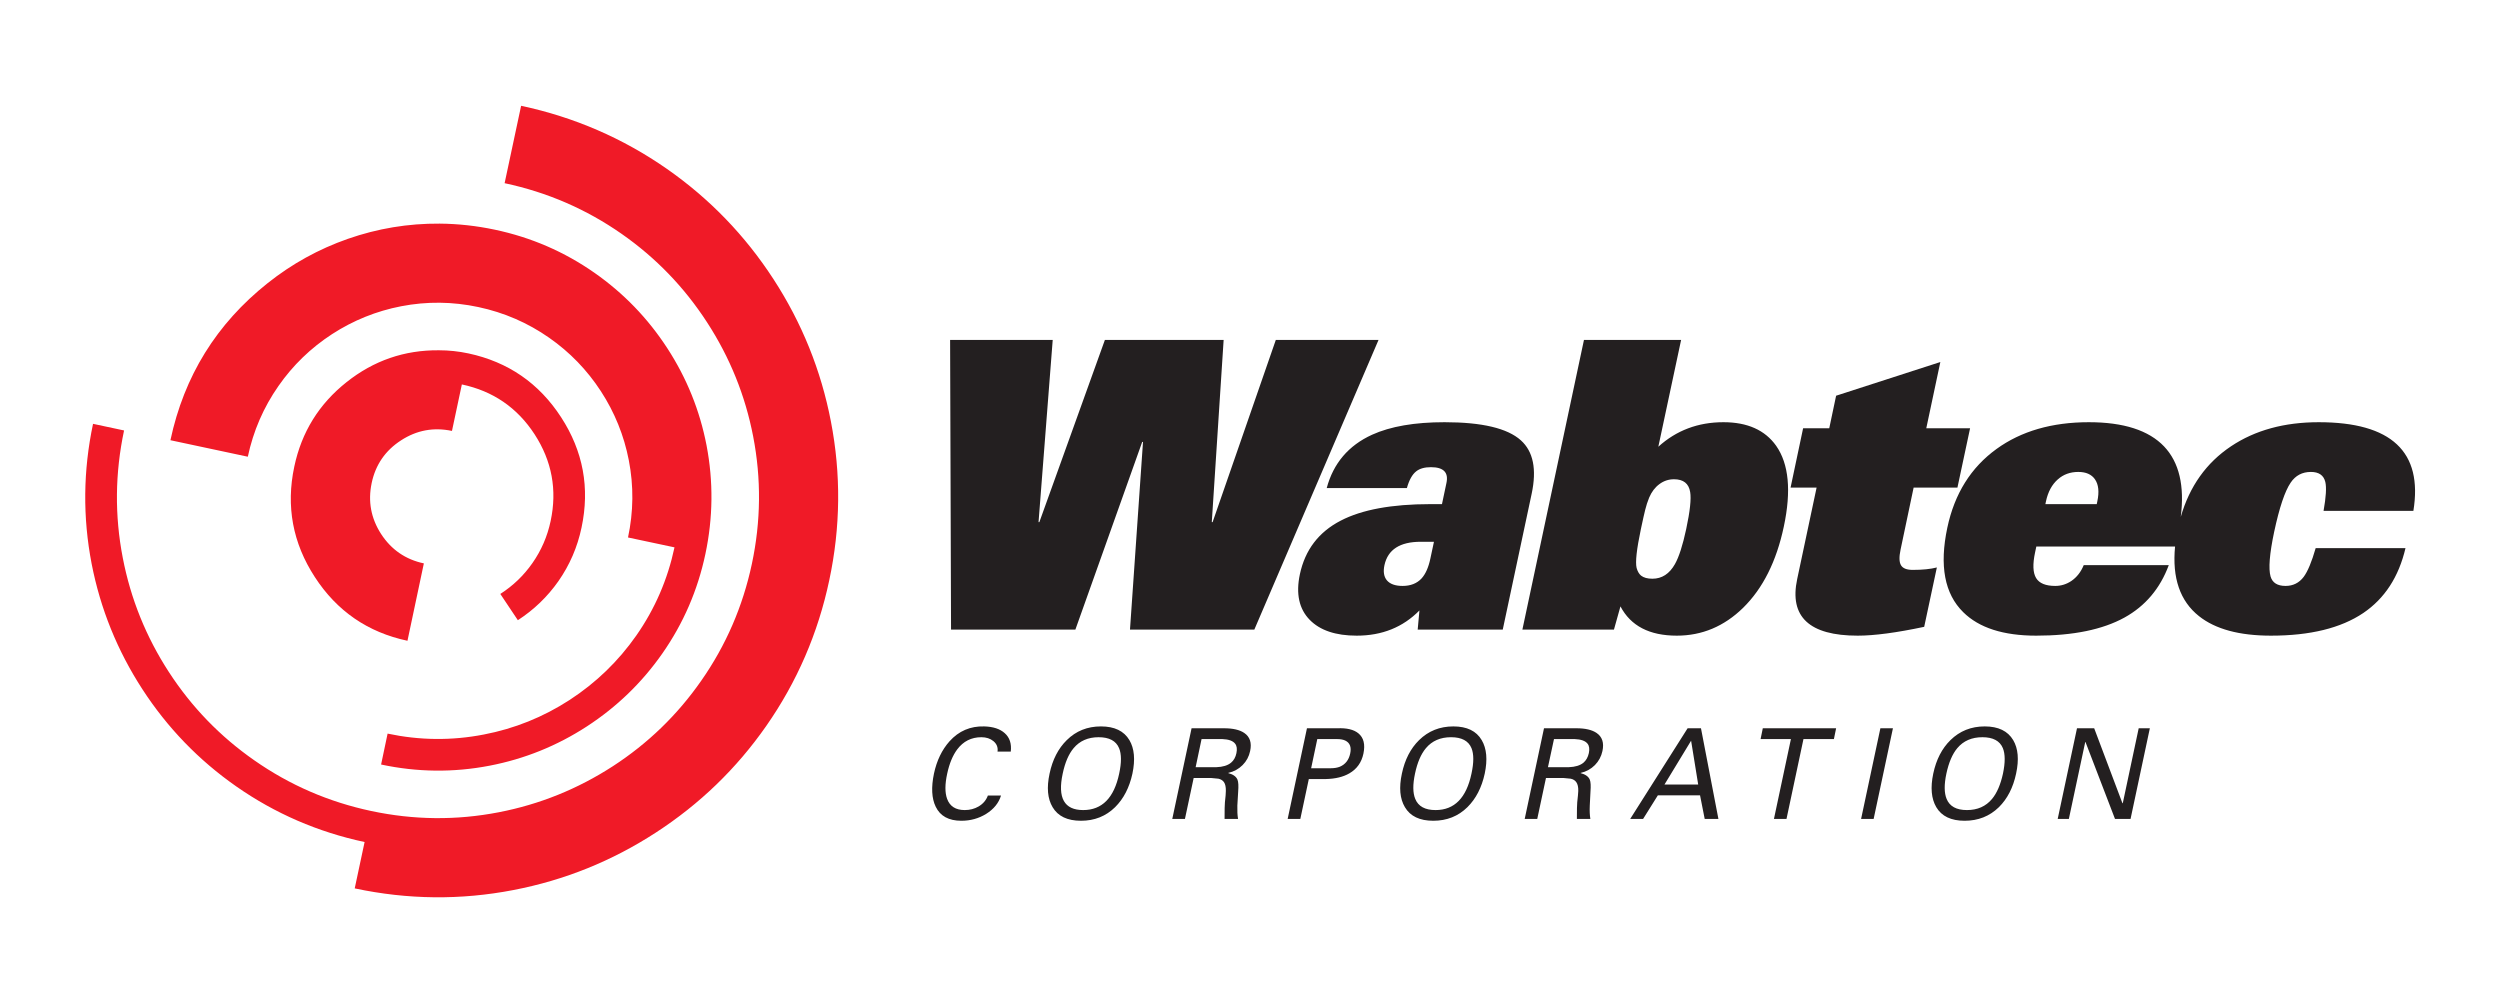
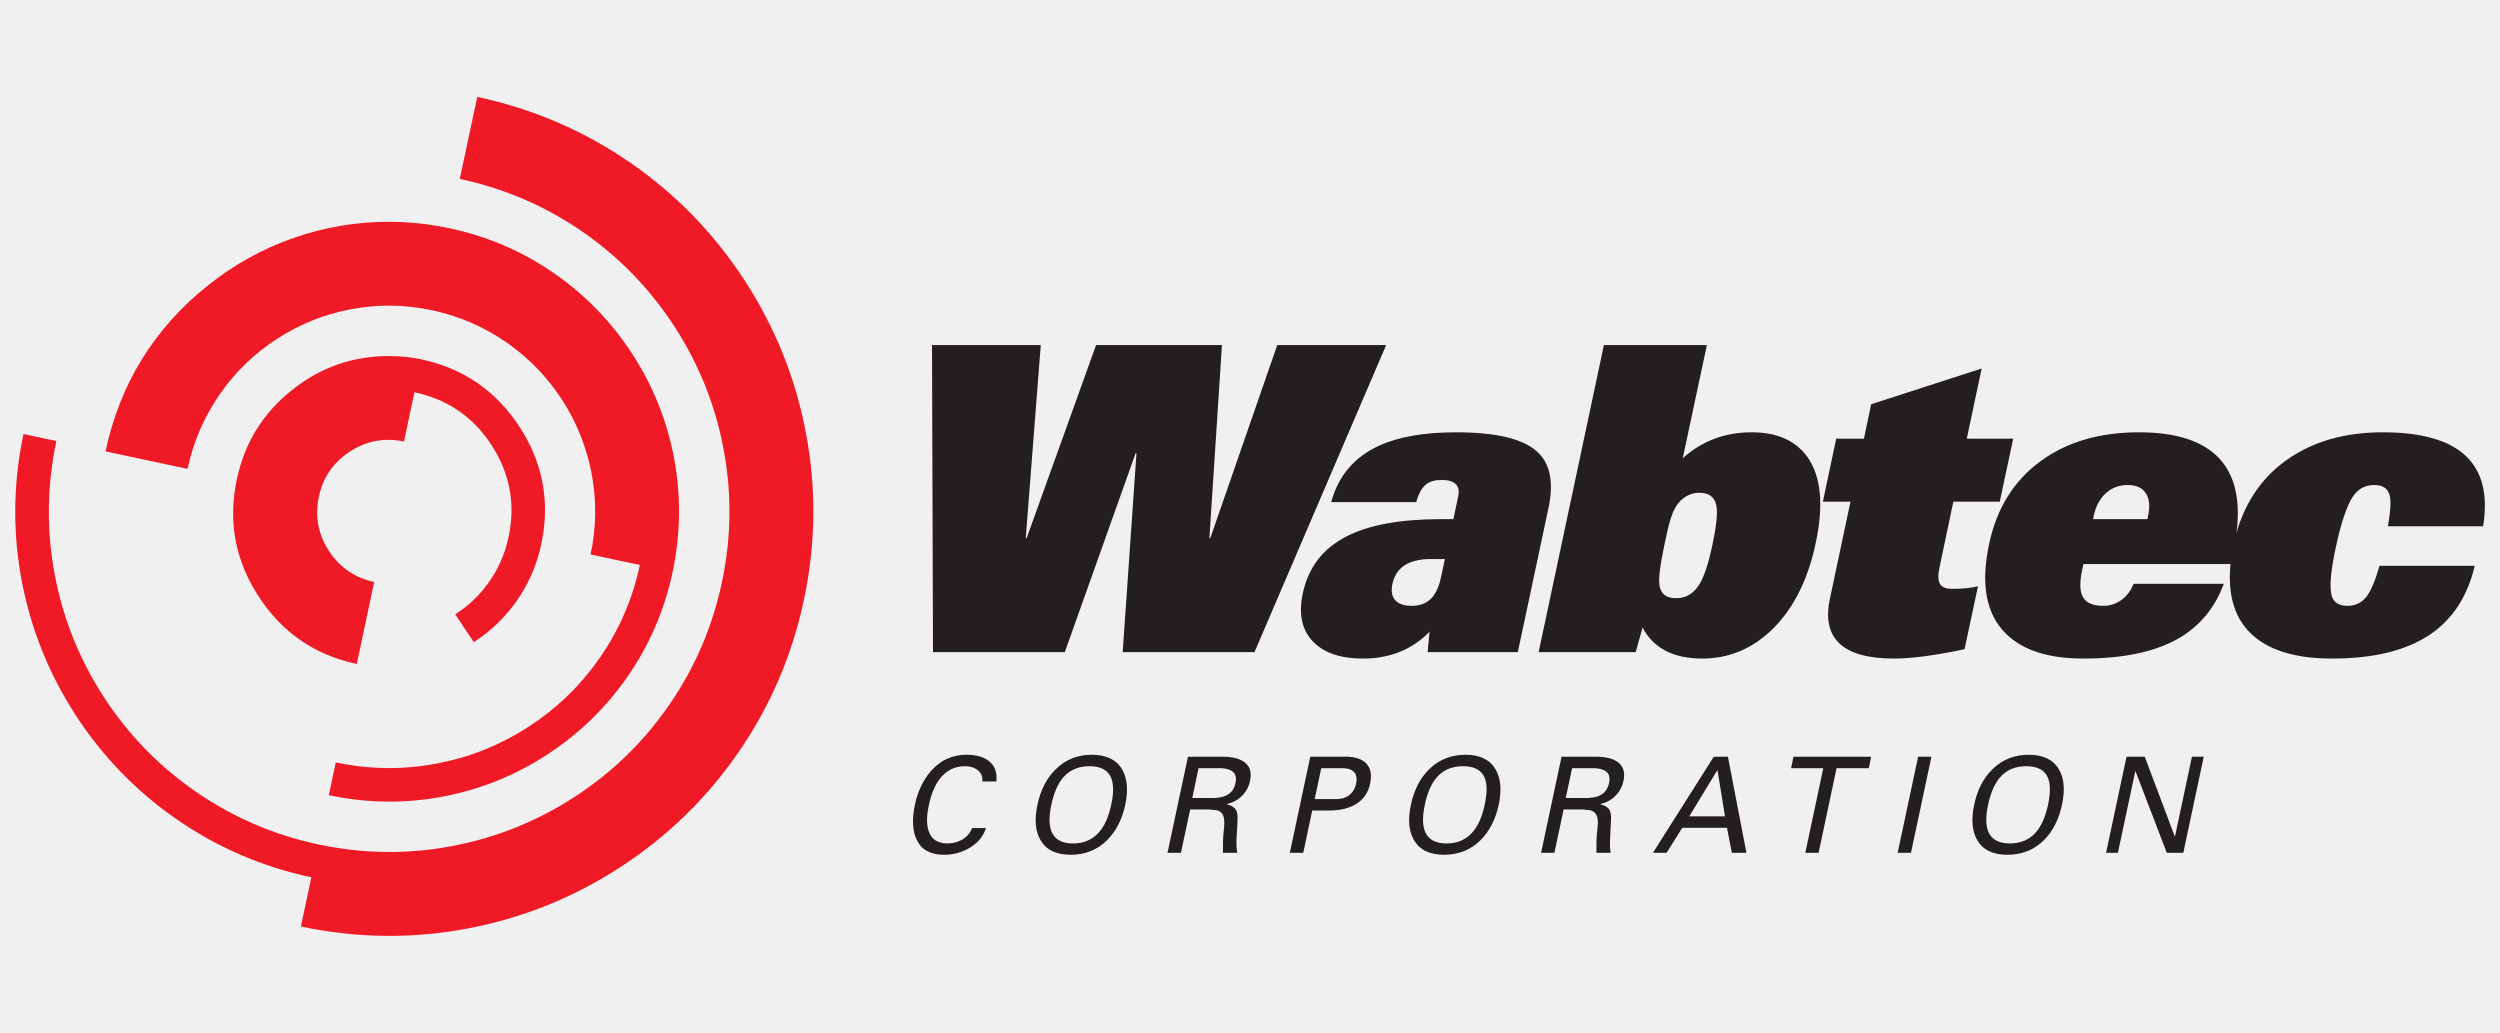
- <svg xmlns="http://www.w3.org/2000/svg" xmlns:xlink="http://www.w3.org/1999/xlink" version="1.1" preserveAspectRatio="none" x="0px" y="0px" width="770px" height="308px" viewBox="0 0 770 308">
+ <svg xmlns="http://www.w3.org/2000/svg" xmlns:xlink="http://www.w3.org/1999/xlink" version="1.1" preserveAspectRatio="none" x="0px" y="0px" width="799px" height="330px" viewBox="0 0 799 330">
  <defs>
-     <g id="Layer1_0_MEMBER_0_MEMBER_0_MEMBER_0_FILL">
-       <path fill="#FFFFFF" stroke="none" d=" M 770 309 L 770 0.05 0 0.05 0 309 770 309 Z" />
-     </g>
    <g id="Layer0_0_MEMBER_0_FILL">
      <path fill="#231F20" stroke="none" d=" M 564.4 151.8 Q 549.2 158.75 544.9 174.75 L 579.4 174.75 Q 580.85 169.55 583.4 167.55 585.65 165.75 589.75 165.75 597.95 165.75 596.4 172.65 L 594.5 181.65 589.5 181.65 Q 564.6 181.65 550.95 188.75 536.7 196.1 533.35 211.85 530.7 224.4 537.6 231.45 544.25 238.25 557.8 238.25 574.15 238.25 584.8 227.4 L 584.05 235.65 620.65 235.65 633.1 177.15 Q 636.45 161.4 628.45 154.2 619.8 146.4 595.6 146.4 576.3 146.4 564.4 151.8 M 585.35 197.85 L 591.05 197.85 589.5 205.1 Q 588.3 210.8 585.7 213.65 582.7 216.85 577.55 216.85 572.85 216.85 570.8 214.45 568.85 212.1 569.75 207.9 571.95 197.85 585.35 197.85 M 495.8 189.4 L 495.45 189.4 500.55 111 449.45 111 421.25 189.4 420.9 189.4 427 111 382.85 111 383.25 235.65 436.75 235.65 465.5 154.9 465.85 154.9 460.25 235.65 513.75 235.65 567.2 111 523 111 495.8 189.4 M 697.4 111 L 655.6 111 629.1 235.65 668.5 235.65 671.3 225.65 Q 677.9 238.25 695.55 238.25 711.8 238.25 724.05 226.3 736.85 213.75 741.6 191.3 746.5 168.25 738.3 156.55 731.1 146.4 715.6 146.4 699.25 146.4 687.6 156.95 L 697.4 111 M 683.65 178.85 Q 685.25 175.1 688.05 173.05 690.85 170.95 694.35 170.95 700.4 170.95 701.3 176.45 702.05 180.85 699.6 192.35 697.35 202.85 694.75 207.45 691.2 213.75 685.05 213.75 681.85 213.75 680.15 212.4 678.85 211.3 678.25 209.1 677.35 205.4 680.1 192.35 681.4 186.25 681.95 184.1 682.6 181.45 683.65 178.85 M 816.3 174.55 L 821.75 149 802.9 149 808.95 120.5 764.1 135 761.15 149 749.9 149 744.5 174.55 755.7 174.55 747.35 213.9 Q 742.15 238.25 773.4 238.25 784.1 238.25 802 234.45 L 807.45 208.9 Q 803.4 209.95 797.05 209.95 793.25 209.95 792.05 208 790.8 206 791.85 201.15 L 797.45 174.55 816.3 174.55 M 974.6 172.1 Q 975.45 175.6 973.85 184.55 L 1012.5 184.55 Q 1018.7 146.4 971.75 146.4 949.55 146.4 934.05 156.75 918.1 167.4 912.4 187.15 914.95 167.1 905.25 156.85 895.3 146.4 872.85 146.4 849.05 146.4 833.15 157.9 816.6 169.85 811.95 191.8 806.75 216.3 818.8 228.15 829 238.25 850.2 238.25 874.05 238.25 888.2 230.45 901.65 223 907.25 207.9 L 870.65 207.9 Q 868.85 212.3 865.35 214.7 862.15 216.85 858.4 216.85 852.2 216.85 850.15 213.45 848.1 210.05 849.7 202.5 L 850.25 199.9 909.95 199.9 Q 908 220.15 920.25 229.85 930.8 238.25 951.2 238.25 976.5 238.25 990.95 228.5 1004.75 219.15 1009.1 200.6 L 970.45 200.6 Q 967.9 209.45 965.3 212.95 962.35 216.85 957.5 216.85 952.25 216.85 951.05 212.8 949.6 207.75 952.6 193.55 955.95 177.9 959.7 172.4 962.8 167.8 968.4 167.8 973.55 167.8 974.6 172.1 M 859.5 171 Q 863.1 167.8 868.3 167.8 873.3 167.8 875.5 171 877.8 174.35 876.5 180.45 L 876.25 181.65 854.15 181.65 854.4 180.45 Q 855.7 174.35 859.5 171 Z" />
    </g>
    <g id="Layer0_0_MEMBER_1_FILL">
-       <path fill="#231F20" stroke="none" d=" M 560.7 289 Q 561.95 283.05 558.5 280.25 555.55 277.85 549.5 278.1 L 536.4 278.1 528.1 317.1 533.55 317.1 537.2 299.95 544.55 299.95 Q 550.7 299.8 554.65 297.5 559.5 294.7 560.7 289 M 546.65 295.3 L 538.2 295.3 540.85 282.75 549.3 282.75 Q 551.55 282.75 552.9 283.4 555.9 284.85 555 289 554.1 293.15 550.55 294.65 548.9 295.3 546.65 295.3 M 599.4 277.3 Q 590.65 277.3 584.65 283.2 579.15 288.6 577.25 297.6 575.3 306.6 578.55 312.05 582 317.9 590.75 317.9 599.5 317.9 605.45 312.05 610.95 306.6 612.9 297.6 614.8 288.6 611.6 283.2 608.15 277.3 599.4 277.3 M 587.6 286.65 Q 591.55 281.95 598.4 281.95 605.25 281.95 607.2 286.65 608.75 290.45 607.2 297.6 603.9 313.3 591.75 313.3 584.95 313.3 583 308.5 581.4 304.65 582.9 297.6 584.4 290.45 587.6 286.65 M 478.45 317.1 L 483.9 317.1 487.65 299.5 495.2 299.5 Q 497.85 299.7 498.3 299.8 499.9 300.15 500.7 301.3 501.55 302.55 501.5 305.05 501.5 306.5 501.1 309.95 500.95 311.35 500.95 317.1 L 506.75 317.1 Q 506.35 314.75 506.45 311.35 506.45 310.8 506.8 305.4 507.1 301.65 506.5 300.2 505.65 298.2 502.55 297.4 L 502.55 297.3 Q 506.15 296.5 508.7 293.95 511.2 291.45 511.95 287.9 513.1 282.6 509.4 280.1 506.45 278.1 500.7 278.1 L 486.75 278.1 478.45 317.1 M 491.05 282.75 L 500 282.75 Q 504.1 282.9 505.5 284.75 506.6 286.15 506.05 288.8 505.5 291.45 503.75 292.9 501.6 294.7 497.4 294.85 L 488.5 294.85 491.05 282.75 M 460 283.2 Q 456.5 277.3 447.75 277.3 439 277.3 433.05 283.2 427.55 288.6 425.65 297.6 423.7 306.6 426.95 312.05 430.4 317.9 439.15 317.9 447.9 317.9 453.85 312.05 459.35 306.6 461.3 297.6 463.2 288.6 460 283.2 M 446.75 281.95 Q 453.6 281.95 455.55 286.65 457.15 290.45 455.6 297.6 452.3 313.3 440.1 313.3 427.9 313.3 431.3 297.6 432.8 290.45 436 286.65 439.95 281.95 446.75 281.95 M 408.95 288.15 Q 409.55 283.05 406.35 280.2 403.3 277.45 397.5 277.3 388.6 277.05 382.6 283.7 377.7 289.2 375.9 297.6 374.05 306.5 376.65 311.85 379.55 317.9 387.7 317.9 393.55 317.9 398.35 314.95 403.3 311.85 404.75 307.05 L 399.1 307.05 Q 398 310.05 395.1 311.75 392.45 313.3 389.15 313.3 383.3 313.3 381.55 308.45 380.1 304.45 381.6 297.6 383 291.1 385.9 287.2 389.85 281.95 396.3 281.95 399.45 281.95 401.5 283.65 403.65 285.45 403.25 288.15 L 408.95 288.15 M 899.1 278.1 L 894.3 278.1 887.45 310.35 887.3 310.35 875.15 278.1 867.75 278.1 859.45 317.1 864.25 317.1 871.3 284 871.4 284 884.1 317.1 890.8 317.1 899.1 278.1 M 805.9 297.6 Q 804 306.6 807.2 312.05 810.65 317.9 819.4 317.9 828.15 317.9 834.15 312.05 839.65 306.6 841.55 297.6 843.5 288.6 840.3 283.2 836.8 277.3 828.05 277.3 819.3 277.3 813.3 283.2 807.8 288.6 805.9 297.6 M 816.25 286.65 Q 820.2 281.95 827.05 281.95 833.9 281.95 835.85 286.65 837.4 290.45 835.9 297.6 834.35 304.7 831.2 308.5 827.2 313.3 820.4 313.3 813.6 313.3 811.65 308.5 810.05 304.65 811.55 297.6 813.1 290.4 816.25 286.65 M 705.95 278.1 L 700.2 278.1 675.5 317.1 681.05 317.1 687.4 306.95 705.55 306.95 707.55 317.1 713.45 317.1 705.95 278.1 M 704.75 302.3 L 690.25 302.3 701.7 283.45 704.75 302.3 M 661 280.1 Q 658.05 278.1 652.35 278.1 L 638.4 278.1 630.1 317.1 635.5 317.1 639.25 299.5 646.8 299.5 Q 649.45 299.7 649.9 299.8 651.5 300.15 652.3 301.3 653.2 302.55 653.15 305.05 653.1 306.5 652.7 309.95 652.55 311.35 652.55 317.1 L 658.35 317.1 Q 657.95 314.75 658.1 311.35 658.3 307.35 658.4 305.4 658.7 301.65 658.1 300.2 657.25 298.2 654.15 297.4 L 654.2 297.3 Q 657.75 296.5 660.3 293.95 662.8 291.4 663.55 287.9 664.7 282.6 661 280.1 M 655.4 292.9 Q 653.25 294.7 649.05 294.85 L 640.1 294.85 642.7 282.75 651.6 282.75 Q 655.7 282.9 657.15 284.75 658.25 286.15 657.7 288.8 657.1 291.45 655.4 292.9 M 788.55 278.1 L 783.15 278.1 774.85 317.1 780.25 317.1 788.55 278.1 M 764.1 278.1 L 732.55 278.1 731.6 282.75 744.65 282.75 737.35 317.1 742.75 317.1 750.05 282.75 763.15 282.75 764.1 278.1 Z" />
+       <path fill="#231F20" stroke="none" d=" M 560.7 289 Q 561.95 283.05 558.5 280.25 555.55 277.85 549.5 278.1 L 536.4 278.1 528.1 317.1 533.55 317.1 537.2 299.95 544.55 299.95 Q 550.7 299.8 554.65 297.5 559.5 294.7 560.7 289 M 546.65 295.3 L 538.2 295.3 540.85 282.75 549.3 282.75 Q 551.55 282.75 552.9 283.4 555.9 284.85 555 289 554.1 293.15 550.55 294.65 548.9 295.3 546.65 295.3 M 599.4 277.3 Q 590.65 277.3 584.65 283.2 579.15 288.6 577.25 297.6 575.3 306.6 578.55 312.05 582 317.9 590.75 317.9 599.5 317.9 605.45 312.05 610.95 306.6 612.9 297.6 614.8 288.6 611.6 283.2 608.15 277.3 599.4 277.3 M 587.6 286.65 Q 591.55 281.95 598.4 281.95 605.25 281.95 607.2 286.65 608.75 290.45 607.2 297.6 603.9 313.3 591.75 313.3 584.95 313.3 583 308.5 581.4 304.65 582.9 297.6 584.4 290.45 587.6 286.65 M 478.45 317.1 L 483.9 317.1 487.65 299.5 495.2 299.5 Q 497.85 299.7 498.3 299.8 499.9 300.15 500.7 301.3 501.55 302.55 501.5 305.05 501.5 306.5 501.1 309.95 500.95 311.35 500.95 317.1 L 506.75 317.1 Q 506.35 314.75 506.45 311.35 506.45 310.8 506.8 305.4 507.1 301.65 506.5 300.2 505.65 298.2 502.55 297.4 L 502.55 297.3 Q 506.15 296.5 508.7 293.95 511.2 291.45 511.95 287.9 513.1 282.6 509.4 280.1 506.45 278.1 500.7 278.1 L 486.75 278.1 478.45 317.1 M 488.5 294.85 L 491.05 282.75 500 282.75 Q 504.1 282.9 505.5 284.75 506.6 286.15 506.05 288.8 505.5 291.45 503.75 292.9 501.6 294.7 497.4 294.85 L 488.5 294.85 M 460 283.2 Q 456.5 277.3 447.75 277.3 439 277.3 433.05 283.2 427.55 288.6 425.65 297.6 423.7 306.6 426.95 312.05 430.4 317.9 439.15 317.9 447.9 317.9 453.85 312.05 459.35 306.6 461.3 297.6 463.2 288.6 460 283.2 M 446.75 281.95 Q 453.6 281.95 455.55 286.65 457.15 290.45 455.6 297.6 452.3 313.3 440.1 313.3 427.9 313.3 431.3 297.6 432.8 290.45 436 286.65 439.95 281.95 446.75 281.95 M 408.95 288.15 Q 409.55 283.05 406.35 280.2 403.3 277.45 397.5 277.3 388.6 277.05 382.6 283.7 377.7 289.2 375.9 297.6 374.05 306.5 376.65 311.85 379.55 317.9 387.7 317.9 393.55 317.9 398.35 314.95 403.3 311.85 404.75 307.05 L 399.1 307.05 Q 398 310.05 395.1 311.75 392.45 313.3 389.15 313.3 383.3 313.3 381.55 308.45 380.1 304.45 381.6 297.6 383 291.1 385.9 287.2 389.85 281.95 396.3 281.95 399.45 281.95 401.5 283.65 403.65 285.45 403.25 288.15 L 408.95 288.15 M 899.1 278.1 L 894.3 278.1 887.45 310.35 887.3 310.35 875.15 278.1 867.75 278.1 859.45 317.1 864.25 317.1 871.3 284 871.4 284 884.1 317.1 890.8 317.1 899.1 278.1 M 805.9 297.6 Q 804 306.6 807.2 312.05 810.65 317.9 819.4 317.9 828.15 317.9 834.15 312.05 839.65 306.6 841.55 297.6 843.5 288.6 840.3 283.2 836.8 277.3 828.05 277.3 819.3 277.3 813.3 283.2 807.8 288.6 805.9 297.6 M 816.25 286.65 Q 820.2 281.95 827.05 281.95 833.9 281.95 835.85 286.65 837.4 290.45 835.9 297.6 834.35 304.7 831.2 308.5 827.2 313.3 820.4 313.3 813.6 313.3 811.65 308.5 810.05 304.65 811.55 297.6 813.1 290.4 816.25 286.65 M 705.95 278.1 L 700.2 278.1 675.5 317.1 681.05 317.1 687.4 306.95 705.55 306.95 707.55 317.1 713.45 317.1 705.95 278.1 M 704.75 302.3 L 690.25 302.3 701.7 283.45 704.75 302.3 M 661 280.1 Q 658.05 278.1 652.35 278.1 L 638.4 278.1 630.1 317.1 635.5 317.1 639.25 299.5 646.8 299.5 Q 649.45 299.7 649.9 299.8 651.5 300.15 652.3 301.3 653.2 302.55 653.15 305.05 653.1 306.5 652.7 309.95 652.55 311.35 652.55 317.1 L 658.35 317.1 Q 657.95 314.75 658.1 311.35 658.3 307.35 658.4 305.4 658.7 301.65 658.1 300.2 657.25 298.2 654.15 297.4 L 654.2 297.3 Q 657.75 296.5 660.3 293.95 662.8 291.4 663.55 287.9 664.7 282.6 661 280.1 M 655.4 292.9 Q 653.25 294.7 649.05 294.85 L 640.1 294.85 642.7 282.75 651.6 282.75 Q 655.7 282.9 657.15 284.75 658.25 286.15 657.7 288.8 657.1 291.45 655.4 292.9 M 788.55 278.1 L 783.15 278.1 774.85 317.1 780.25 317.1 788.55 278.1 M 764.1 278.1 L 732.55 278.1 731.6 282.75 744.65 282.75 737.35 317.1 742.75 317.1 750.05 282.75 763.15 282.75 764.1 278.1 Z" />
    </g>
    <g id="Layer0_0_MEMBER_2_FILL">
-       <path fill="#F01A27" stroke="none" d=" M 330.85 214.4 Q 338.15 180.15 331.55 146.05 325.2 113.1 306.85 84.85 288.5 56.6 261 37.4 232.5 17.55 198.25 10.25 L 191.15 43.55 Q 218.65 49.4 241.5 65.35 263.55 80.75 278.25 103.4 293 126.1 298.1 152.5 303.4 179.85 297.55 207.35 291.7 234.85 275.75 257.65 260.35 279.75 237.7 294.45 215 309.15 188.6 314.25 161.25 319.55 133.75 313.7 106.25 307.85 83.45 291.9 61.35 276.5 46.65 253.85 31.95 231.2 26.85 204.8 21.55 177.45 27.4 149.95 L 14.05 147.1 Q 7.65 177.3 13.45 207.35 19.1 236.35 35.25 261.25 51.4 286.15 75.65 303.1 100.7 320.6 130.9 327.05 L 126.65 347 Q 160.9 354.3 195 347.7 227.95 341.35 256.2 323 284.5 304.65 303.7 277.15 323.6 248.65 330.85 214.4 M 162.9 115.45 L 162.85 115.45 Q 140.65 115.25 123.15 129.15 105.35 143.25 100.65 165.5 95.2 191.1 109.5 213.05 123.75 235 149.35 240.45 L 156.4 207.15 Q 144.6 204.65 138 194.5 131.45 184.35 133.95 172.55 136.45 160.75 146.6 154.2 156.7 147.65 168.5 150.15 L 172.75 130.15 Q 192.85 134.4 204.05 151.6 215.25 168.85 210.95 188.95 208.85 198.85 203.1 207.05 197.55 215 189.3 220.3 L 196.85 231.6 Q 207.25 224.85 214.3 214.8 221.6 204.35 224.25 191.75 229.7 166.15 215.45 144.25 201.2 122.3 175.6 116.8 169.25 115.45 162.9 115.45 M 186.9 63.55 Q 175.1 61.05 163.2 60.95 142.9 60.8 123.7 67.5 104.85 74.1 89.2 86.55 56.15 112.8 47.35 154.15 L 80.65 161.25 Q 84.2 144.6 93.85 130.8 103.15 117.45 116.9 108.5 130.65 99.6 146.65 96.5 163.2 93.3 179.85 96.85 196.5 100.4 210.3 110.05 223.65 119.35 232.6 133.1 241.5 146.8 244.6 162.8 247.8 179.35 244.25 196 L 264.25 200.25 Q 259.85 220.95 247.85 238.15 236.2 254.8 219.15 265.9 202.05 277 182.15 280.8 161.55 284.8 140.8 280.4 L 138 293.7 Q 161.4 298.7 184.7 294.2 207.25 289.85 226.55 277.3 245.85 264.75 259 245.95 272.6 226.5 277.55 203.1 282.5 179.7 278.05 156.4 273.7 133.85 261.15 114.55 248.6 95.25 229.8 82.1 210.35 68.5 186.9 63.55 Z" />
+       <path fill="#F01A27" stroke="none" d=" M 162.9 115.45 L 162.85 115.45 Q 140.65 115.25 123.15 129.15 105.35 143.25 100.65 165.5 95.2 191.1 109.5 213.05 123.75 235 149.35 240.45 L 156.4 207.15 Q 144.6 204.65 138 194.5 131.45 184.35 133.95 172.55 136.45 160.75 146.6 154.2 156.7 147.65 168.5 150.15 L 172.75 130.15 Q 192.85 134.4 204.05 151.6 215.25 168.85 210.95 188.95 208.85 198.85 203.1 207.05 197.55 215 189.3 220.3 L 196.85 231.6 Q 207.25 224.85 214.3 214.8 221.6 204.35 224.25 191.75 229.7 166.15 215.45 144.25 201.2 122.3 175.6 116.8 169.25 115.45 162.9 115.45 M 186.9 63.55 Q 175.1 61.05 163.2 60.95 142.9 60.8 123.7 67.5 104.85 74.1 89.2 86.55 56.15 112.8 47.35 154.15 L 80.65 161.25 Q 84.2 144.6 93.85 130.8 103.15 117.45 116.9 108.5 130.65 99.6 146.65 96.5 163.2 93.3 179.85 96.85 196.5 100.4 210.3 110.05 223.65 119.35 232.6 133.1 241.5 146.8 244.6 162.8 247.8 179.35 244.25 196 L 264.25 200.25 Q 259.85 220.95 247.85 238.15 236.2 254.8 219.15 265.9 202.05 277 182.15 280.8 161.55 284.8 140.8 280.4 L 138 293.7 Q 161.4 298.7 184.7 294.2 207.25 289.85 226.55 277.3 245.85 264.75 259 245.95 272.6 226.5 277.55 203.1 282.5 179.7 278.05 156.4 273.7 133.85 261.15 114.55 248.6 95.25 229.8 82.1 210.35 68.5 186.9 63.55 M 330.85 214.4 Q 338.15 180.15 331.55 146.05 325.2 113.1 306.85 84.85 288.5 56.6 261 37.4 232.5 17.55 198.25 10.25 L 191.15 43.55 Q 218.65 49.4 241.5 65.35 263.55 80.75 278.25 103.4 293 126.1 298.1 152.5 303.4 179.85 297.55 207.35 291.7 234.85 275.75 257.65 260.35 279.75 237.7 294.45 215 309.15 188.6 314.25 161.25 319.55 133.75 313.7 106.25 307.85 83.45 291.9 61.35 276.5 46.65 253.85 31.95 231.2 26.85 204.8 21.55 177.45 27.4 149.95 L 14.05 147.1 Q 7.65 177.3 13.45 207.35 19.1 236.35 35.25 261.25 51.4 286.15 75.65 303.1 100.7 320.6 130.9 327.05 L 126.65 347 Q 160.9 354.3 195 347.7 227.95 341.35 256.2 323 284.5 304.65 303.7 277.15 323.6 248.65 330.85 214.4 Z" />
    </g>
  </defs>
-   <g transform="matrix( 1, 0, 0, 1, 0,-0.05) ">
-     <use xlink:href="#Layer1_0_MEMBER_0_MEMBER_0_MEMBER_0_FILL" />
-   </g>
-   <g transform="matrix( 0.7157745, 0, 0, 0.7157745, 18.6,25.25) ">
+   <g transform="matrix( 0.7873077, 0, 0, 0.7873077, -3.55,22.9) ">
    <use xlink:href="#Layer0_0_MEMBER_0_FILL" />
  </g>
-   <g transform="matrix( 0.7157745, 0, 0, 0.7157745, 18.6,25.25) ">
+   <g transform="matrix( 0.7873077, 0, 0, 0.7873077, -3.55,22.9) ">
    <use xlink:href="#Layer0_0_MEMBER_1_FILL" />
  </g>
-   <g transform="matrix( 0.7157745, 0, 0, 0.7157745, 18.6,25.25) ">
+   <g transform="matrix( 0.7873077, 0, 0, 0.7873077, -3.55,22.9) ">
    <use xlink:href="#Layer0_0_MEMBER_2_FILL" />
  </g>
</svg>
